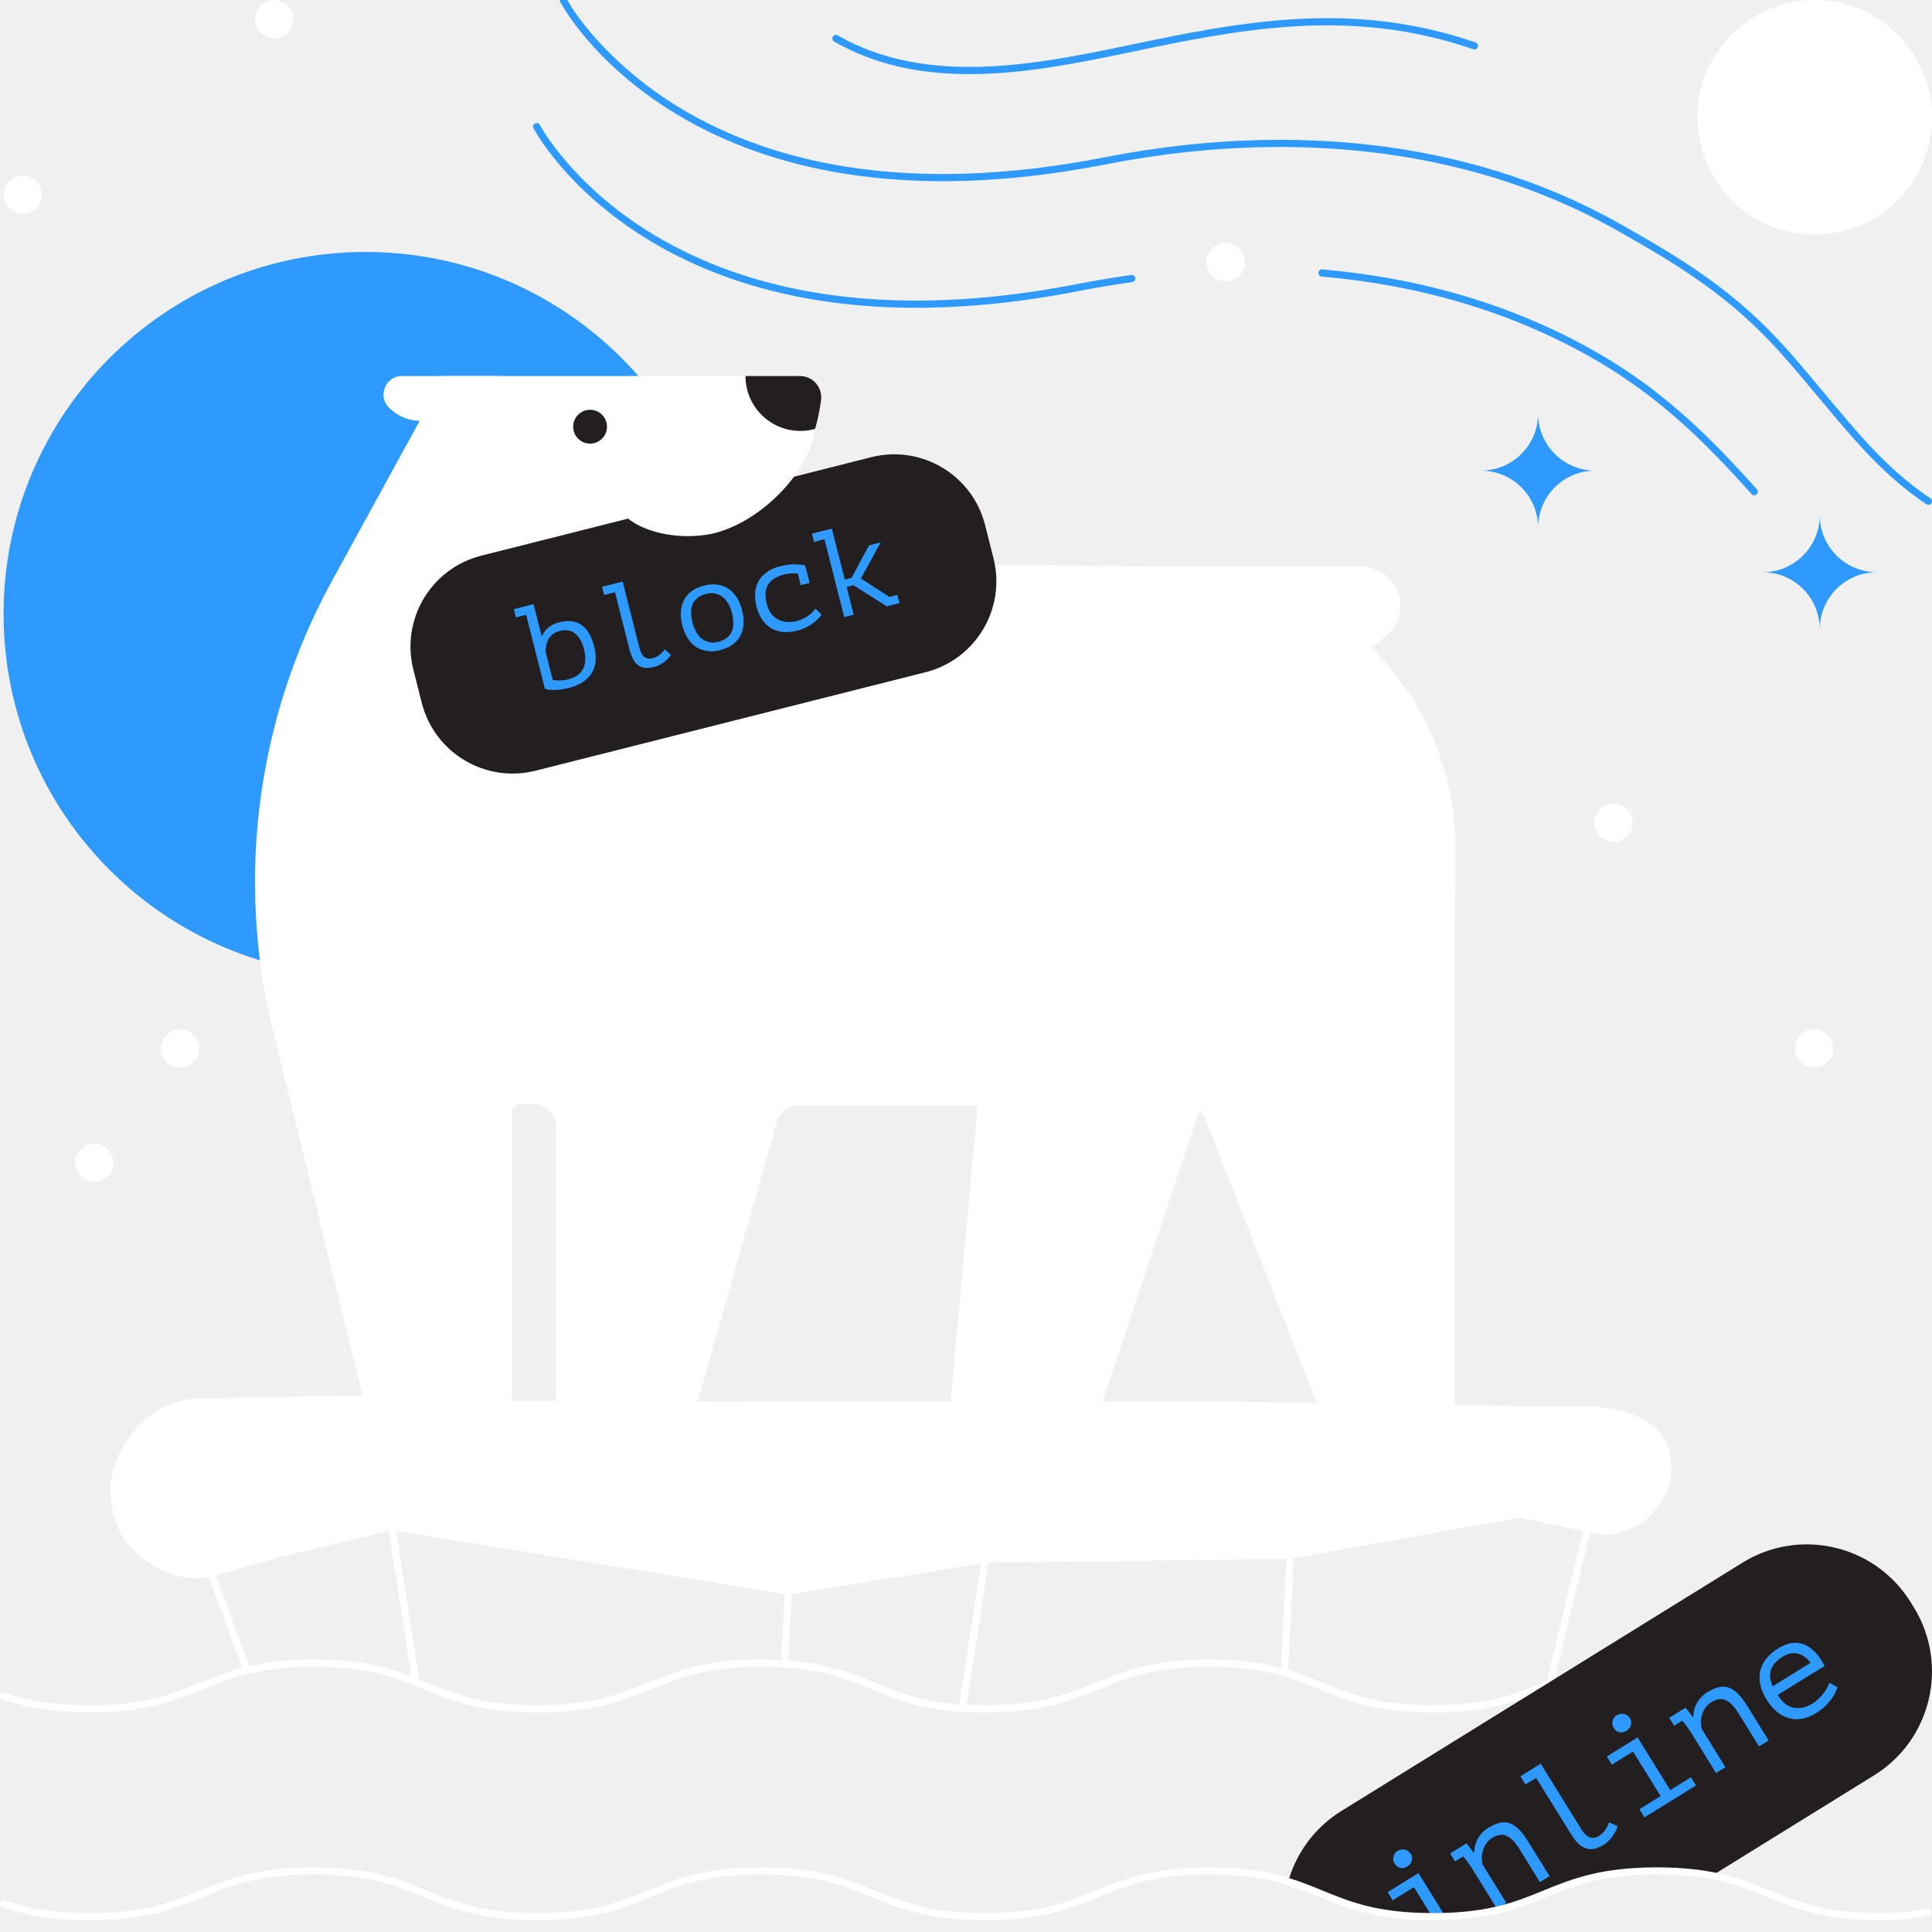
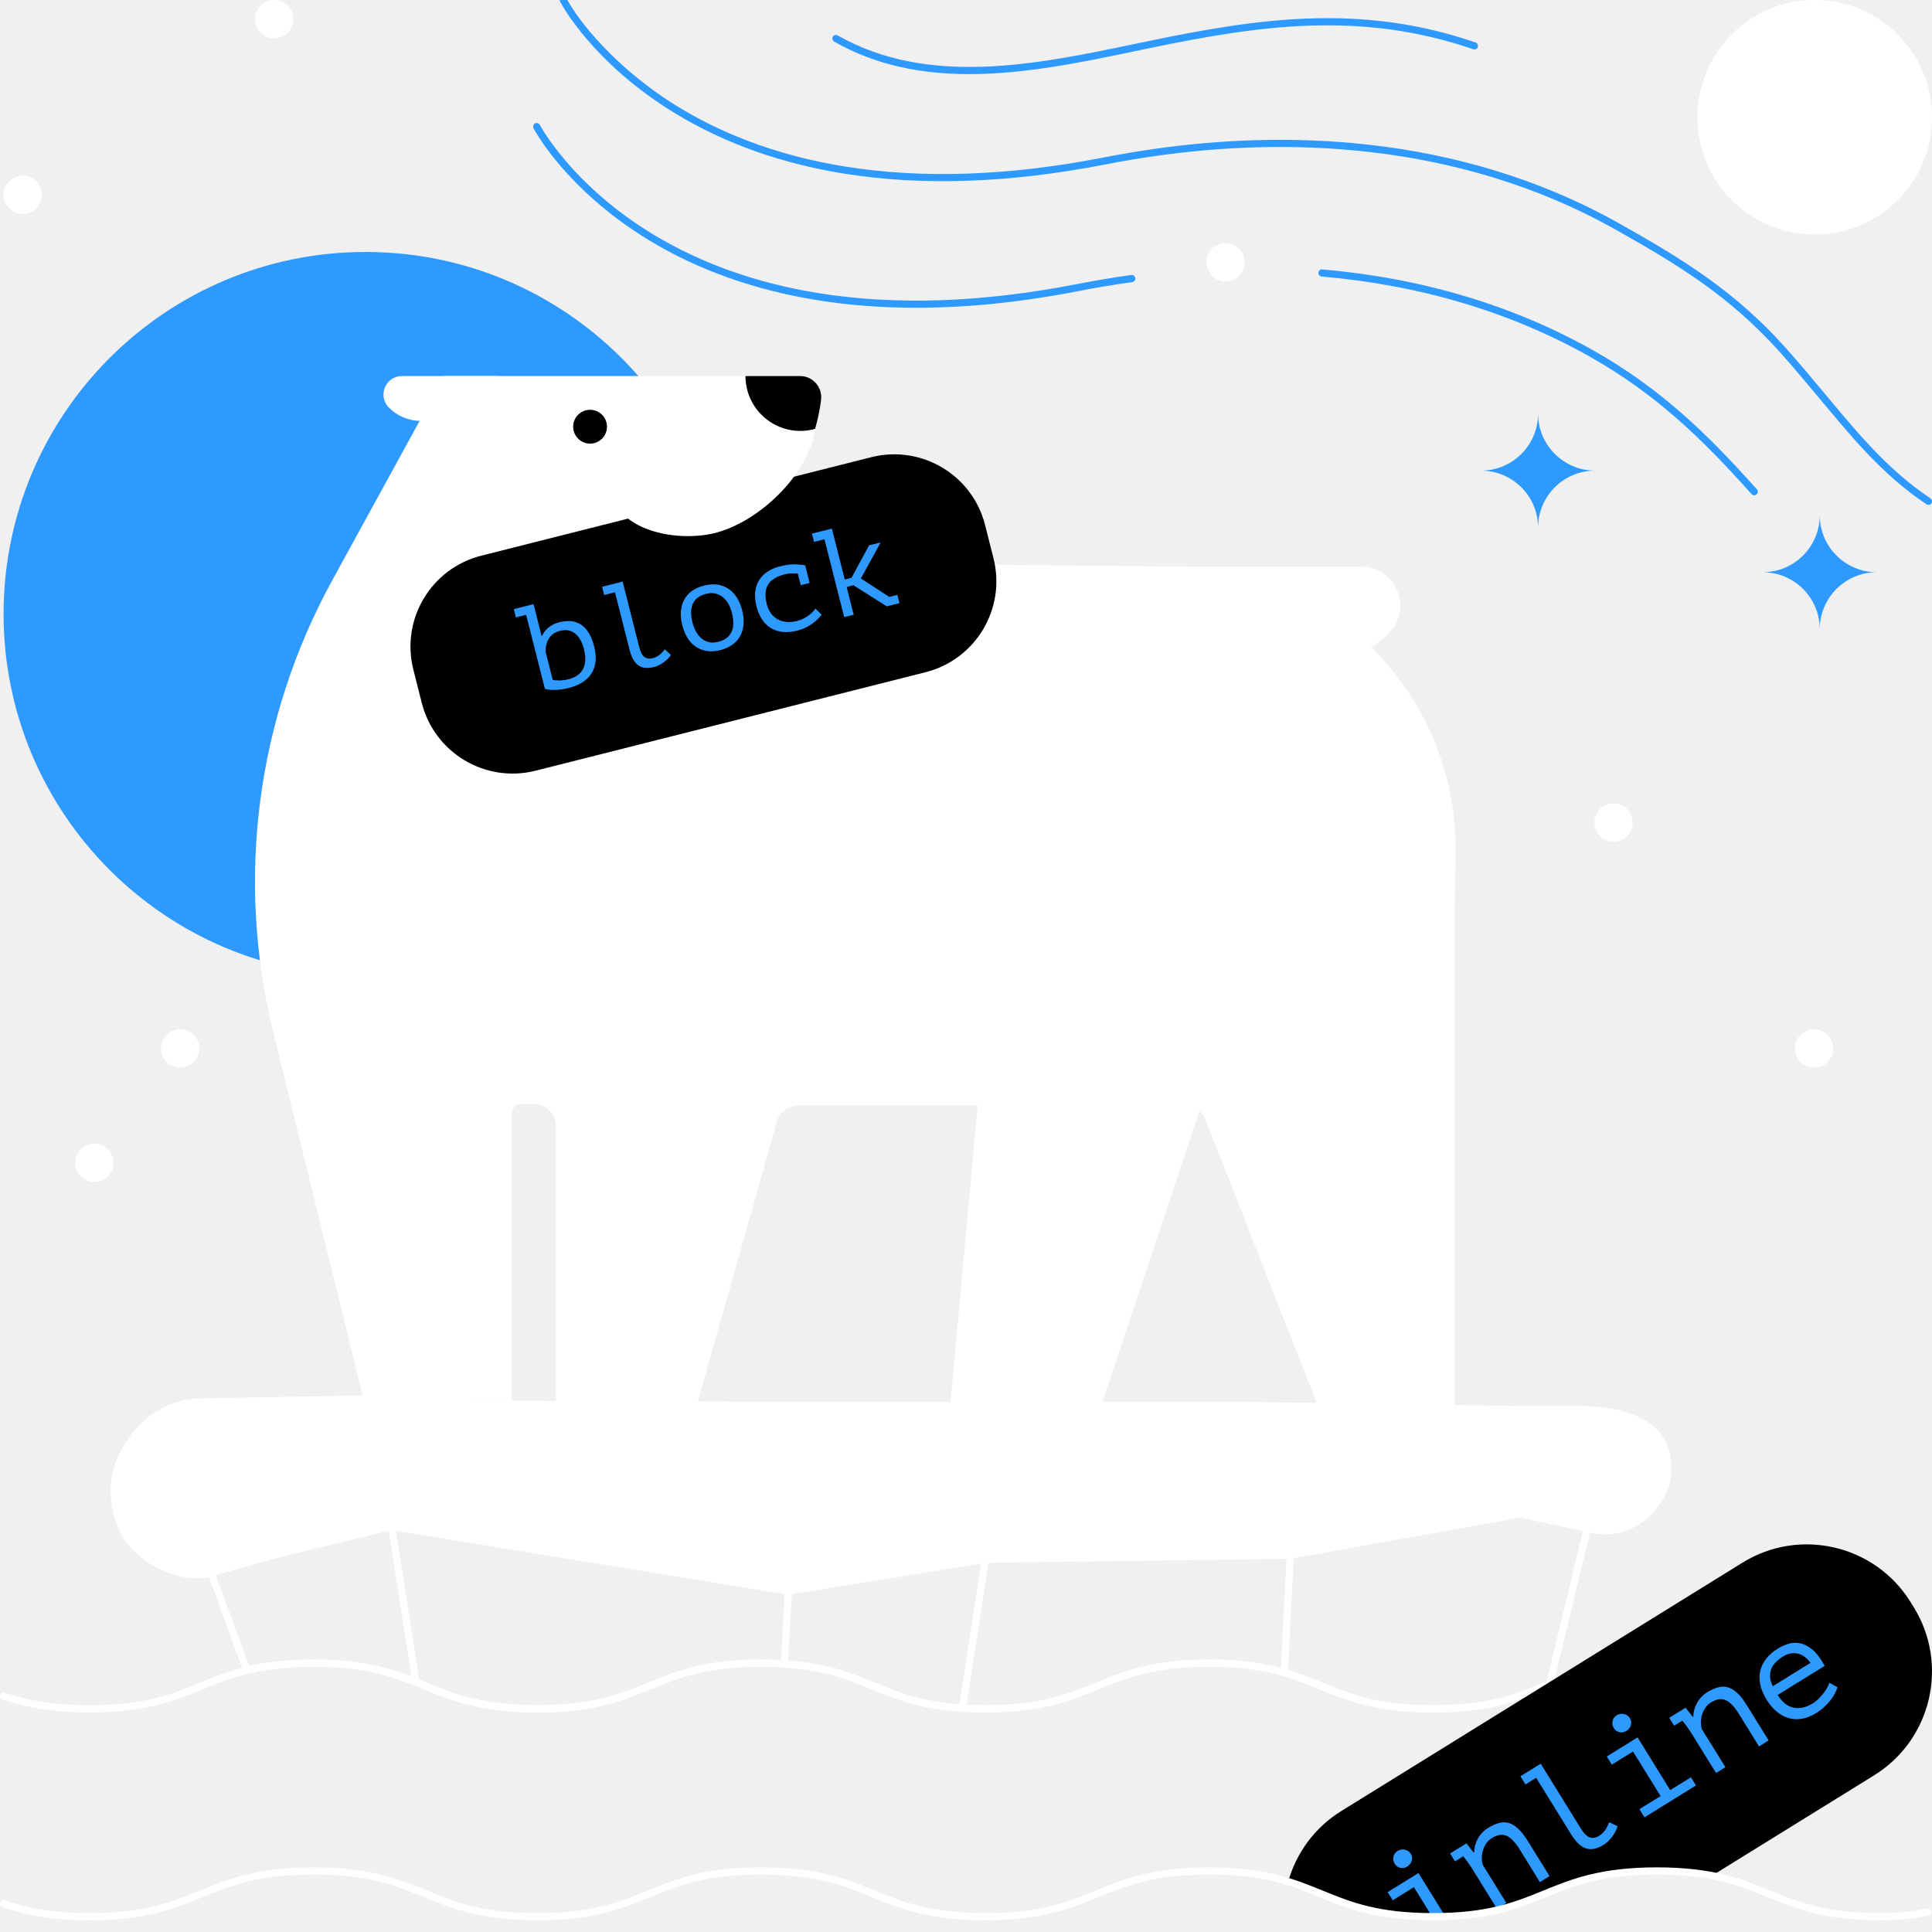
<svg xmlns="http://www.w3.org/2000/svg" viewBox="0 0 1080 1080" xml:space="preserve">
  <circle fill="#2E9AFF" cx="204.35" cy="343.199" r="202.348" />
  <path fill="#FFF" d="M801.04 957.262c-31.683 0-47.773-6.571-63.335-12.926-15.904-6.494-30.926-12.628-61.822-12.628-30.897 0-45.92 6.134-61.825 12.628-15.562 6.354-31.654 12.926-63.338 12.926-31.683 0-47.774-6.57-63.336-12.925-15.904-6.495-30.927-12.629-61.825-12.629s-45.921 6.134-61.825 12.629c-15.562 6.354-31.653 12.925-63.336 12.925s-47.775-6.57-63.337-12.925c-15.904-6.495-30.927-12.629-61.825-12.629-30.897 0-45.921 6.134-61.825 12.629-15.562 6.354-31.653 12.925-63.337 12.925-24.183 0-38.738-3.904-48.718-7.306-1.045-.355-1.604-1.492-1.247-2.538.355-1.045 1.491-1.6 2.538-1.248 9.687 3.302 23.831 7.092 47.427 7.092 30.898 0 45.921-6.134 61.825-12.628 15.562-6.354 31.654-12.926 63.337-12.926 31.684 0 47.775 6.571 63.337 12.926 15.904 6.494 30.928 12.628 61.825 12.628s45.92-6.134 61.824-12.628c15.562-6.354 31.653-12.926 63.337-12.926s47.775 6.571 63.337 12.926c15.904 6.494 30.927 12.628 61.824 12.628 30.898 0 45.921-6.134 61.826-12.629 15.562-6.354 31.654-12.925 63.337-12.925 31.682 0 47.772 6.57 63.334 12.925 15.904 6.495 30.926 12.629 61.823 12.629s45.921-6.134 61.825-12.628c15.562-6.354 31.653-12.926 63.337-12.926 1.104 0 2 .896 2 2s-.896 2-2 2c-30.897 0-45.921 6.134-61.825 12.629-15.561 6.354-31.653 12.925-63.337 12.925zM447.245 210.205c7.152 0 12.632 6.291 11.736 13.387-6.58 52.086-51.043 92.367-104.915 92.367-58.406 0-105.754-47.348-105.754-105.754h198.933z" />
  <path fill="#FFF" d="m248.312 210.205-62.674 114.38c-42.136 76.897-53.898 166.802-32.963 251.951l50.772 206.504h82.633V629.55c0-6.821-.859-12.351 5.963-12.351h6.389c6.821 0 12.351 5.53 12.351 12.351v155.093l79.072-.367 44.631-158.023c1.739-4.945 6.41-8.253 11.652-8.253h216.219c5.079 0 9.64 3.109 11.496 7.836l9.051 23.045 53.321 135.762 76.912 1.602V517.052l.495-40.923c1.053-87.082-68.777-158.484-155.862-159.368l-315.72-3.205" />
-   <path fill="#231F20" d="m517.398 375.77-218.006 55.055c-28.061 7.086-56.553-9.917-63.64-37.978l-4.692-18.58c-7.086-28.061 9.917-56.553 37.978-63.64l218.006-55.055c28.061-7.086 56.553 9.917 63.64 37.978l4.692 18.58c7.086 28.061-9.917 56.554-37.978 63.64z" />
+   <path fill="#000000" d="m517.398 375.77-218.006 55.055c-28.061 7.086-56.553-9.917-63.64-37.978l-4.692-18.58c-7.086-28.061 9.917-56.553 37.978-63.64l218.006-55.055c28.061-7.086 56.553 9.917 63.64 37.978l4.692 18.58c7.086 28.061-9.917 56.554-37.978 63.64z" />
  <path fill="#FFF" d="M760.949 316.76c19.262 0 29.082 23.205 15.613 36.974-9.6 9.813-22.989 15.903-37.801 15.903-29.203 0-91.467-23.674-91.467-52.877h113.655zM224.714 210.205c-9.133 0-13.789 11.003-7.403 17.531 4.552 4.653 10.9 7.541 17.923 7.541 13.847 0 43.369-11.225 43.369-25.072h-53.889z" />
-   <circle fill="#231F20" cx="329.853" cy="238.526" r="9.453" />
-   <path fill="#231F20" d="M447.245 210.205H416.73c0 16.945 13.737 30.682 30.682 30.682 2.848 0 5.601-.396 8.218-1.122 1.521-5.235 2.653-10.636 3.352-16.173.896-7.096-4.584-13.387-11.737-13.387z" />
+   <circle fill="#000000" cx="329.853" cy="238.526" r="9.453" />
+   <path fill="#000000" d="M447.245 210.205H416.73c0 16.945 13.737 30.682 30.682 30.682 2.848 0 5.601-.396 8.218-1.122 1.521-5.235 2.653-10.636 3.352-16.173.896-7.096-4.584-13.387-11.737-13.387z" />
  <g>
    <path fill="#FFF" d="M455.629 239.765c-3.29 26.043-33.961 55.058-60.585 59.144-17.41 2.672-35.399-1.623-44.663-9.618l105.248-49.526z" />
  </g>
  <g>
    <path fill="#2E9AFF" d="m287.242 340.516 11.007-2.788 4.479 17.681.345-.088c.809-1.814 2.049-3.374 3.72-4.676 1.672-1.302 3.608-2.232 5.81-2.789 10.09-2.557 16.611 1.99 19.562 13.64 1.498 5.917 1.018 10.859-1.443 14.825-2.461 3.967-6.694 6.711-12.703 8.232-2.844.721-5.482 1.097-7.914 1.127-2.434.031-4.27-.188-5.51-.654l-10.474-41.348-5.711 1.446-1.168-4.608zm25.84 12.123c-2.752.697-4.779 2.041-6.081 4.03-1.303 1.989-1.983 4.504-2.042 7.546l4.008 15.823c1.194.282 2.565.399 4.115.349 1.549-.052 3.125-.28 4.731-.688 1.833-.464 3.431-1.148 4.787-2.055 1.356-.903 2.421-2.051 3.19-3.443.771-1.39 1.221-3.028 1.354-4.918.132-1.889-.104-4.025-.708-6.41-.441-1.742-1.043-3.347-1.806-4.814-.762-1.465-1.692-2.683-2.791-3.648-1.1-.966-2.375-1.619-3.827-1.959-1.452-.34-3.097-.277-4.93.187zM336.568 328.021l11.49-2.911 9.271 36.602c.709 2.797 1.678 4.651 2.908 5.559 1.23.908 2.764 1.131 4.598.666 1.283-.325 2.453-.865 3.507-1.621 1.054-.754 2.151-1.862 3.295-3.323l3.436 3.155c-.574.83-1.234 1.606-1.98 2.333-.747.727-1.537 1.378-2.37 1.955-.833.576-1.688 1.073-2.561 1.49-.874.415-1.701.724-2.484.922-1.703.432-3.275.598-4.721.5s-2.738-.514-3.88-1.25-2.142-1.837-3.003-3.303c-.86-1.465-1.588-3.368-2.18-5.707l-8.104-31.992-6.054 1.534-1.168-4.609zM381.424 349.604c-1.405-5.549-1.074-10.308.997-14.273 2.07-3.965 5.788-6.628 11.154-7.987 2.89-.731 5.497-.891 7.823-.479 2.324.411 4.378 1.246 6.16 2.502 1.783 1.258 3.285 2.902 4.508 4.935 1.223 2.033 2.154 4.312 2.793 6.834.697 2.751.96 5.333.79 7.743-.171 2.411-.769 4.577-1.796 6.494-1.027 1.921-2.476 3.569-4.348 4.945-1.872 1.378-4.139 2.402-6.799 3.076-2.844.721-5.439.878-7.787.473s-4.413-1.237-6.195-2.494c-1.783-1.256-3.286-2.901-4.509-4.935s-2.151-4.31-2.791-6.834zm5.711-1.446c.406 1.605 1.006 3.16 1.803 4.667.795 1.509 1.789 2.793 2.983 3.856 1.194 1.065 2.587 1.81 4.179 2.236 1.593.428 3.394.385 5.406-.125 3.656-.926 6.125-2.759 7.401-5.499 1.275-2.738 1.357-6.31.242-10.713-.419-1.651-1.022-3.219-1.812-4.703s-1.792-2.754-3.009-3.812c-1.218-1.058-2.621-1.801-4.214-2.228-1.593-.426-3.394-.385-5.405.124-3.658.927-6.116 2.747-7.376 5.456-1.261 2.712-1.325 6.293-.198 10.741zM445.968 320.589c-1.148-.1-2.362-.121-3.642-.066-1.279.057-2.515.234-3.707.536-4.495 1.139-7.575 3.044-9.241 5.718-1.665 2.674-1.915 6.31-.751 10.907.513 2.024 1.291 3.748 2.336 5.172 1.043 1.425 2.301 2.537 3.773 3.337 1.472.804 3.119 1.291 4.946 1.464 1.825.175 3.746.005 5.765-.507 2.156-.546 4.159-1.45 6.012-2.713 1.852-1.264 3.312-2.677 4.381-4.239l3.419 3.381c-.504.713-1.16 1.49-1.973 2.33-.812.841-1.782 1.684-2.909 2.53-1.129.848-2.42 1.626-3.875 2.336s-3.076 1.292-4.865 1.745c-2.982.755-5.715.996-8.2.723-2.484-.272-4.685-1.01-6.6-2.208-1.914-1.199-3.543-2.811-4.886-4.839-1.344-2.026-2.357-4.393-3.043-7.1-.732-2.89-.981-5.56-.748-8.011.233-2.449.915-4.624 2.046-6.521 1.13-1.897 2.67-3.521 4.623-4.869 1.952-1.348 4.259-2.36 6.919-3.034 3.394-.859 6.233-1.26 8.517-1.205 2.283.057 4.252.266 5.905.627l-.016.224 2.422 9.563-4.953 1.255-1.655-6.536zM453.867 298.307l11.146-2.823 7.215 28.481 3.784-.958 9.823-18.155 6.467-1.638-11.074 20.156 15.938 10.312 4.472-1.133 1.168 4.609-7.087 1.795-18.661-11.818-3.783.958 3.938 15.548-5.298 1.342-11.031-43.55-5.848 1.481-1.169-4.607z" />
  </g>
  <g>
    <path fill="#FFF" d="m612.088 796.041 59.321-178.161-116.315-93.807-24.845 271.961z" />
  </g>
  <g>
    <path fill="#2E9AFF" d="m232.525 940.344-13.569-87.034" />
    <path fill="#FFF" d="M232.522 942.345c-.968 0-1.819-.705-1.974-1.692l-13.568-87.035c-.17-1.091.577-2.113 1.669-2.284 1.08-.166 2.113.577 2.284 1.669l13.568 87.035c.17 1.091-.577 2.113-1.669 2.284-.103.015-.208.023-.31.023z" />
    <path fill="#2E9AFF" d="m438.479 930.108 2.239-40.666" />
    <path fill="#FFF" d="M438.481 932.108c-.037 0-.074-.001-.112-.003-1.103-.061-1.947-1.004-1.887-2.107l2.239-40.667c.061-1.104.977-1.947 2.107-1.887 1.103.061 1.947 1.004 1.887 2.107l-2.239 40.667c-.059 1.066-.942 1.89-1.995 1.89z" />
    <path fill="#2E9AFF" d="m550.846 871.603-12.931 83.659" />
    <path fill="#FFF" d="M537.918 957.262c-.103 0-.205-.008-.309-.023-1.092-.169-1.84-1.19-1.671-2.282l12.931-83.658c.169-1.093 1.201-1.833 2.282-1.671 1.092.169 1.84 1.19 1.671 2.282l-12.931 83.658c-.152.987-1.004 1.694-1.973 1.694z" />
    <g>
      <path fill="#2E9AFF" d="m721.26 869.34-3.345 65.664" />
      <path fill="#FFF" d="M717.916 937.004c-.034 0-.069-.001-.104-.003-1.104-.056-1.952-.996-1.896-2.099l3.347-65.663c.056-1.104.997-1.949 2.099-1.896 1.104.056 1.952.996 1.896 2.099l-3.347 65.663c-.053 1.069-.937 1.899-1.995 1.899z" />
    </g>
    <g>
      <path fill="#FFF" d="M892.035 857.317c12.859 1.95 25.218-3.221 33.341-13.271 4.209-5.207 8.402-12.155 8.751-19.04.729-14.397-2.41-24.189-15.24-31.41-10.946-6.161-24.071-7.612-36.426-7.612h-30.615l-158.306-2.366H425.021l-155.66-.67c-1.346.061-2.695.061-4.041 0l-63.73-2.878s-87.472 1.577-87.474 1.576c-22.847-.377-39.741 13.788-48.737 33.791-5.784 12.861-4.198 31.247 2.942 43.264 9.369 15.77 31.903 26.819 49.149 22.662l92.714-25.94c5.79-1.396 11.801-1.621 17.68-.663l205.681 33.512c4.752.774 9.597.776 14.35.007l99.693-16.148c2.17-.351 4.362-.542 6.56-.572l162.585-2.159c3.011-.04 6.011-.384 8.953-1.026l111.8-21.815c5.341-1.166 14.777 2.355 14.777 2.355l39.772 8.403z" />
    </g>
  </g>
  <g>
    <path fill="#FFF" d="M801.04 957.262c-31.683 0-47.773-6.571-63.335-12.926-15.904-6.494-30.926-12.628-61.822-12.628-30.897 0-45.92 6.134-61.825 12.628-15.562 6.354-31.654 12.926-63.338 12.926-31.683 0-47.774-6.57-63.336-12.925-15.904-6.495-30.927-12.629-61.825-12.629s-45.921 6.134-61.825 12.629c-15.562 6.354-31.653 12.925-63.336 12.925s-47.775-6.571-63.337-12.925c-15.904-6.495-30.928-12.629-61.825-12.629-13.896 0-25.912 1.291-36.732 3.948-.984.244-2.003-.296-2.354-1.253l-20.558-55.943c-.197-.535-.156-1.129.113-1.633.27-.503.74-.867 1.295-1.001l101.487-24.461c.26-.062.528-.072.79-.029l221.441 36.079 109.808-17.786c.097-.016.194-.023.293-.025l170.251-2.261 141.352-25.33c.34-.06.693-.031 1.021.084l24.925 8.851c.966.343 1.516 1.359 1.275 2.355l-21.433 88.575c-.152.626-.596 1.141-1.192 1.383l-2.643 1.076c-15.56 6.354-31.653 12.925-63.335 12.925zm-125.157-29.554c31.682 0 47.772 6.57 63.334 12.925 15.904 6.495 30.926 12.629 61.823 12.629 30.896 0 45.92-6.134 61.824-12.628l1.699-.692 20.768-85.828-22.726-8.069-140.992 25.266c-.107.02-.217.029-.326.031l-170.267 2.261-109.983 17.814c-.212.033-.429.034-.641-.001L219.032 855.35l-98.912 23.84 19.171 52.169c10.679-2.455 22.459-3.649 35.944-3.649 31.684 0 47.775 6.57 63.337 12.925 15.904 6.495 30.927 12.629 61.825 12.629 30.897 0 45.92-6.134 61.824-12.628 15.562-6.354 31.653-12.926 63.337-12.926s47.775 6.571 63.337 12.926c15.904 6.494 30.927 12.628 61.824 12.628 30.898 0 45.921-6.134 61.826-12.629 15.563-6.357 31.655-12.927 63.338-12.927z" />
  </g>
  <g>
    <path fill="#2E9AFF" d="m746.251 1058.643 20.894-39.981 230.4-119.041 63.247 18.696-10.729 50.115-131.172 77.5s-20.937-3.262-66.012 16.2c0 0-55.24 24.384-106.628-3.489z" />
-     <path fill="#231F20" d="m990.994 942.606 21.095-13.06c-2.08-2.855-4.481-4.584-7.202-5.191-2.721-.606-5.459-.055-8.218 1.652-1.493.924-2.808 1.958-3.945 3.1-1.137 1.145-1.984 2.405-2.538 3.785-.554 1.377-.787 2.872-.698 4.479.089 1.609.59 3.354 1.506 5.235z" />
-     <path fill="#231F20" d="M741.13 1060.537c11.042 1.969 19.303 5.073 27.269 8.298 8.426 1.592 18.316 2.586 30.64 2.586.521 0 1.026-.006 1.539-.01l-10.198-16.473-11.841 7.33-2.823-4.56 17.217-10.658 14.972 24.186c4.936-.21 9.444-.594 13.607-1.12l1.23-.761.343.553c39.894-5.486 47.786-24.041 101.116-24.041 13.18 0 23.578 1.136 32.375 2.926l91.062-56.373c32.076-19.857 41.982-61.958 22.125-94.034l-1.68-2.713c-19.857-32.077-61.958-41.982-94.034-22.125l-224.192 138.789c-15.288 9.464-25.517 23.987-29.908 40.064 7.639 2.475 14.263 5.366 21.181 8.136zm242.866-126.496c.571-2.424 1.676-4.692 3.317-6.807 1.641-2.113 3.776-3.985 6.407-5.615 1.906-1.18 3.943-2.095 6.112-2.749 2.169-.651 4.397-.729 6.682-.229 2.286.5 4.565 1.724 6.838 3.673 2.274 1.95 4.492 4.924 6.652 8.919l-26.268 16.261c2.527 4.083 5.514 6.456 8.958 7.115 3.445.66 6.998-.145 10.664-2.413 1.221-.757 2.34-1.652 3.357-2.69 1.018-1.038 1.942-2.096 2.776-3.176.833-1.081 1.513-2.129 2.042-3.148.528-1.017.891-1.869 1.092-2.558l4.505 2.577c-.367 1.231-.91 2.509-1.628 3.831-.718 1.325-1.594 2.62-2.63 3.888-1.035 1.268-2.189 2.468-3.463 3.604-1.275 1.133-2.638 2.15-4.089 3.049-2.723 1.685-5.388 2.754-7.993 3.206-2.607.454-5.098.333-7.473-.363-2.376-.695-4.601-1.906-6.674-3.635-2.074-1.728-3.954-3.953-5.638-6.675-1.77-2.859-2.946-5.645-3.528-8.359-.582-2.711-.588-5.282-.018-7.706zm-41.759 20.581 4.024 5.132.34-.21c-.024-1.051.107-2.184.393-3.396.285-1.213.736-2.433 1.356-3.663.618-1.23 1.428-2.406 2.428-3.528 1-1.121 2.182-2.103 3.542-2.946 2.086-1.291 4.076-2.209 5.968-2.752 1.89-.543 3.728-.567 5.511-.071 1.781.497 3.555 1.564 5.322 3.2 1.766 1.636 3.59 3.975 5.471 7.014l12.091 19.531-5.376 3.328-11.432-18.468c-2.326-3.757-4.687-6.208-7.086-7.354-2.397-1.145-5.201-.724-8.41 1.263-1.176.728-2.169 1.672-2.983 2.833-.814 1.16-1.435 2.406-1.862 3.735-.427 1.329-.665 2.712-.713 4.151-.047 1.439.121 2.821.506 4.147l13.198 21.319-5.24 3.244-13.693-22.117c-.252-.408-.594-.934-1.023-1.579-.43-.642-.886-1.301-1.365-1.978-.481-.674-.966-1.331-1.456-1.969-.49-.639-.934-1.179-1.334-1.623l-4.559 2.822-2.737-4.423 9.119-5.642zm-40.81 7.52c.268-1.39 1.038-2.479 2.309-3.265 1.316-.813 2.69-1.053 4.123-.716 1.433.337 2.527 1.118 3.286 2.343.73 1.18.906 2.452.526 3.816-.378 1.364-1.227 2.455-2.542 3.268-1.271.787-2.567 1.024-3.89.713-1.322-.311-2.347-1.056-3.078-2.236-.759-1.225-1.003-2.533-.734-3.923zm13.997 9.078 18.241 29.466 11.569-7.161 2.823 4.56-28.786 17.82-2.823-4.559 11.84-7.331-15.418-24.907-11.841 7.33-2.823-4.559 17.218-10.659zm-54.155 14.699 22.413 36.204c1.713 2.768 3.385 4.431 5.018 4.988 1.632.56 3.355.277 5.171-.847 1.269-.786 2.343-1.763 3.218-2.933.877-1.17 1.681-2.734 2.413-4.695l4.766 2.226c-.334 1.087-.779 2.146-1.336 3.181-.555 1.036-1.185 2.003-1.883 2.907-.7.904-1.449 1.728-2.247 2.474-.798.744-1.583 1.357-2.358 1.836-1.684 1.043-3.319 1.756-4.905 2.143-1.588.386-3.12.378-4.596-.027-1.478-.402-2.928-1.246-4.353-2.529-1.423-1.284-2.852-3.082-4.284-5.396l-19.589-31.644-5.99 3.707-2.822-4.56 11.364-7.035zm-41.523 44.532 4.025 5.132.341-.21c-.024-1.051.107-2.184.392-3.396.284-1.212.736-2.433 1.356-3.663.618-1.23 1.428-2.406 2.428-3.528 1-1.121 2.181-2.103 3.542-2.946 2.086-1.291 4.076-2.209 5.968-2.752 1.89-.543 3.727-.567 5.51-.071 1.782.498 3.556 1.564 5.323 3.201 1.766 1.637 3.591 3.974 5.472 7.013l12.091 19.531-5.376 3.328-11.432-18.467c-2.326-3.756-4.688-6.208-7.086-7.354-2.397-1.145-5.2-.724-8.41 1.263-1.176.728-2.169 1.672-2.984 2.833-.812 1.161-1.434 2.407-1.861 3.736-.427 1.329-.665 2.713-.714 4.151-.047 1.438.122 2.82.507 4.147l13.198 21.319-5.241 3.244-13.691-22.116c-.253-.409-.594-.934-1.025-1.579-.429-.642-.885-1.302-1.366-1.978-.48-.674-.965-1.331-1.455-1.969-.489-.639-.933-1.179-1.333-1.624l-4.559 2.823-2.737-4.423 9.117-5.645zm-40.809 7.519c.268-1.39 1.038-2.478 2.308-3.264 1.315-.815 2.69-1.053 4.122-.717 1.433.338 2.527 1.119 3.285 2.344.731 1.18.906 2.452.527 3.814-.378 1.365-1.227 2.456-2.542 3.269-1.271.787-2.566 1.023-3.889.712-1.322-.309-2.347-1.055-3.079-2.235-.756-1.224-1.001-2.531-.732-3.923z" />
+     <path fill="#000000" d="m990.994 942.606 21.095-13.06c-2.08-2.855-4.481-4.584-7.202-5.191-2.721-.606-5.459-.055-8.218 1.652-1.493.924-2.808 1.958-3.945 3.1-1.137 1.145-1.984 2.405-2.538 3.785-.554 1.377-.787 2.872-.698 4.479.089 1.609.59 3.354 1.506 5.235z" />
+     <path fill="#000000" d="M741.13 1060.537c11.042 1.969 19.303 5.073 27.269 8.298 8.426 1.592 18.316 2.586 30.64 2.586.521 0 1.026-.006 1.539-.01l-10.198-16.473-11.841 7.33-2.823-4.56 17.217-10.658 14.972 24.186c4.936-.21 9.444-.594 13.607-1.12l1.23-.761.343.553c39.894-5.486 47.786-24.041 101.116-24.041 13.18 0 23.578 1.136 32.375 2.926l91.062-56.373c32.076-19.857 41.982-61.958 22.125-94.034l-1.68-2.713c-19.857-32.077-61.958-41.982-94.034-22.125l-224.192 138.789c-15.288 9.464-25.517 23.987-29.908 40.064 7.639 2.475 14.263 5.366 21.181 8.136zm242.866-126.496c.571-2.424 1.676-4.692 3.317-6.807 1.641-2.113 3.776-3.985 6.407-5.615 1.906-1.18 3.943-2.095 6.112-2.749 2.169-.651 4.397-.729 6.682-.229 2.286.5 4.565 1.724 6.838 3.673 2.274 1.95 4.492 4.924 6.652 8.919l-26.268 16.261c2.527 4.083 5.514 6.456 8.958 7.115 3.445.66 6.998-.145 10.664-2.413 1.221-.757 2.34-1.652 3.357-2.69 1.018-1.038 1.942-2.096 2.776-3.176.833-1.081 1.513-2.129 2.042-3.148.528-1.017.891-1.869 1.092-2.558l4.505 2.577c-.367 1.231-.91 2.509-1.628 3.831-.718 1.325-1.594 2.62-2.63 3.888-1.035 1.268-2.189 2.468-3.463 3.604-1.275 1.133-2.638 2.15-4.089 3.049-2.723 1.685-5.388 2.754-7.993 3.206-2.607.454-5.098.333-7.473-.363-2.376-.695-4.601-1.906-6.674-3.635-2.074-1.728-3.954-3.953-5.638-6.675-1.77-2.859-2.946-5.645-3.528-8.359-.582-2.711-.588-5.282-.018-7.706zm-41.759 20.581 4.024 5.132.34-.21c-.024-1.051.107-2.184.393-3.396.285-1.213.736-2.433 1.356-3.663.618-1.23 1.428-2.406 2.428-3.528 1-1.121 2.182-2.103 3.542-2.946 2.086-1.291 4.076-2.209 5.968-2.752 1.89-.543 3.728-.567 5.511-.071 1.781.497 3.555 1.564 5.322 3.2 1.766 1.636 3.59 3.975 5.471 7.014l12.091 19.531-5.376 3.328-11.432-18.468c-2.326-3.757-4.687-6.208-7.086-7.354-2.397-1.145-5.201-.724-8.41 1.263-1.176.728-2.169 1.672-2.983 2.833-.814 1.16-1.435 2.406-1.862 3.735-.427 1.329-.665 2.712-.713 4.151-.047 1.439.121 2.821.506 4.147l13.198 21.319-5.24 3.244-13.693-22.117c-.252-.408-.594-.934-1.023-1.579-.43-.642-.886-1.301-1.365-1.978-.481-.674-.966-1.331-1.456-1.969-.49-.639-.934-1.179-1.334-1.623l-4.559 2.822-2.737-4.423 9.119-5.642zm-40.81 7.52c.268-1.39 1.038-2.479 2.309-3.265 1.316-.813 2.69-1.053 4.123-.716 1.433.337 2.527 1.118 3.286 2.343.73 1.18.906 2.452.526 3.816-.378 1.364-1.227 2.455-2.542 3.268-1.271.787-2.567 1.024-3.89.713-1.322-.311-2.347-1.056-3.078-2.236-.759-1.225-1.003-2.533-.734-3.923zm13.997 9.078 18.241 29.466 11.569-7.161 2.823 4.56-28.786 17.82-2.823-4.559 11.84-7.331-15.418-24.907-11.841 7.33-2.823-4.559 17.218-10.659zm-54.155 14.699 22.413 36.204c1.713 2.768 3.385 4.431 5.018 4.988 1.632.56 3.355.277 5.171-.847 1.269-.786 2.343-1.763 3.218-2.933.877-1.17 1.681-2.734 2.413-4.695l4.766 2.226c-.334 1.087-.779 2.146-1.336 3.181-.555 1.036-1.185 2.003-1.883 2.907-.7.904-1.449 1.728-2.247 2.474-.798.744-1.583 1.357-2.358 1.836-1.684 1.043-3.319 1.756-4.905 2.143-1.588.386-3.12.378-4.596-.027-1.478-.402-2.928-1.246-4.353-2.529-1.423-1.284-2.852-3.082-4.284-5.396l-19.589-31.644-5.99 3.707-2.822-4.56 11.364-7.035zm-41.523 44.532 4.025 5.132.341-.21c-.024-1.051.107-2.184.392-3.396.284-1.212.736-2.433 1.356-3.663.618-1.23 1.428-2.406 2.428-3.528 1-1.121 2.181-2.103 3.542-2.946 2.086-1.291 4.076-2.209 5.968-2.752 1.89-.543 3.727-.567 5.51-.071 1.782.498 3.556 1.564 5.323 3.201 1.766 1.637 3.591 3.974 5.472 7.013l12.091 19.531-5.376 3.328-11.432-18.467c-2.326-3.756-4.688-6.208-7.086-7.354-2.397-1.145-5.2-.724-8.41 1.263-1.176.728-2.169 1.672-2.984 2.833-.812 1.161-1.434 2.407-1.861 3.736-.427 1.329-.665 2.713-.714 4.151-.047 1.438.122 2.82.507 4.147l13.198 21.319-5.241 3.244-13.691-22.116c-.253-.409-.594-.934-1.025-1.579-.429-.642-.885-1.302-1.366-1.978-.48-.674-.965-1.331-1.455-1.969-.489-.639-.933-1.179-1.333-1.624l-4.559 2.823-2.737-4.423 9.117-5.645zm-40.809 7.519c.268-1.39 1.038-2.478 2.308-3.264 1.315-.815 2.69-1.053 4.122-.717 1.433.338 2.527 1.119 3.285 2.344.731 1.18.906 2.452.527 3.814-.378 1.365-1.227 2.456-2.542 3.269-1.271.787-2.566 1.023-3.889.712-1.322-.309-2.347-1.055-3.079-2.235-.756-1.224-1.001-2.531-.732-3.923z" />
  </g>
  <g>
    <path fill="#FFF" d="M1051.363 1073.421c-31.683 0-47.774-6.571-63.336-12.926-15.904-6.494-30.927-12.629-61.825-12.629-30.897 0-45.92 6.135-61.825 12.629-15.562 6.354-31.653 12.926-63.337 12.926-31.683 0-47.773-6.571-63.335-12.926-15.904-6.494-30.926-12.629-61.822-12.629-30.897 0-45.92 6.135-61.825 12.629-15.562 6.354-31.654 12.926-63.338 12.926-31.683 0-47.774-6.571-63.336-12.926-15.904-6.494-30.927-12.629-61.825-12.629s-45.921 6.135-61.825 12.629c-15.562 6.354-31.653 12.926-63.336 12.926s-47.775-6.571-63.337-12.926c-15.904-6.494-30.928-12.629-61.825-12.629-30.898 0-45.921 6.135-61.825 12.629-15.562 6.354-31.653 12.926-63.337 12.926-24.186 0-38.74-3.904-48.719-7.307-1.045-.356-1.604-1.492-1.247-2.538.355-1.045 1.492-1.606 2.538-1.247 9.686 3.302 23.829 7.092 47.428 7.092 30.898 0 45.92-6.135 61.825-12.629 15.562-6.354 31.653-12.926 63.337-12.926s47.775 6.571 63.337 12.926c15.905 6.494 30.927 12.629 61.825 12.629 30.897 0 45.92-6.135 61.824-12.629 15.562-6.354 31.653-12.926 63.337-12.926s47.775 6.571 63.337 12.926c15.904 6.494 30.927 12.629 61.824 12.629 30.898 0 45.921-6.135 61.826-12.629 15.562-6.354 31.654-12.926 63.337-12.926 31.682 0 47.772 6.571 63.334 12.926 15.904 6.494 30.926 12.629 61.823 12.629s45.921-6.135 61.825-12.629c15.562-6.354 31.654-12.926 63.337-12.926 31.684 0 47.775 6.571 63.337 12.926 15.904 6.494 30.927 12.629 61.824 12.629 11.108 0 16.86-.806 25.813-2.462 1.093-.203 2.129.518 2.331 1.603.201 1.087-.517 2.13-1.603 2.331-9.196 1.701-15.186 2.528-26.541 2.528z" />
  </g>
  <g>
    <path fill="#2E9AFF" d="M512.145 172.044c-19.301 0-37.797-1.42-55.405-4.262-34.931-5.638-66.454-16.855-93.692-33.34-24.267-14.686-40.571-30.923-49.976-41.959-10.232-12.007-14.657-20.446-14.841-20.8-.509-.979-.126-2.186.854-2.695.979-.506 2.187-.128 2.696.853.175.334 17.944 33.782 63.563 61.316 26.796 16.173 57.824 27.177 92.225 32.707 43.062 6.922 91.565 5.24 144.159-5.002 10.34-2.013 20.652-3.739 30.65-5.132 1.077-.158 2.105.609 2.257 1.704.152 1.095-.61 2.104-1.704 2.257-9.929 1.384-20.17 3.098-30.439 5.097-31.666 6.167-61.88 9.256-90.347 9.256zM980.622 276.877c-.551 0-1.099-.226-1.494-.669-27.846-31.236-53.896-56.268-90.523-76.898-44.19-24.89-94.593-39.937-149.808-44.725-1.101-.095-1.915-1.064-1.819-2.165.095-1.101 1.067-1.933 2.165-1.819 55.787 4.837 106.734 20.053 151.425 45.225 37.109 20.901 63.436 46.187 91.547 77.721.734.824.662 2.089-.162 2.824-.383.339-.857.506-1.331.506z" />
    <path fill="#2E9AFF" d="M1078 282.232c-.383 0-.77-.109-1.111-.339-25.635-17.173-42.913-39-62.265-62.108-6.121-7.309-12.449-14.866-18.976-22.187-28.422-31.882-57.332-49.428-92.173-69.052C812.62 77.372 714.29 77.671 647.803 86.93c-9.933 1.383-20.174 3.098-30.439 5.097-53.135 10.349-102.173 12.028-145.752 4.993-34.932-5.638-66.454-16.855-93.693-33.34-46.48-28.129-64.09-61.357-64.816-62.759-.509-.979-.126-2.186.854-2.695.979-.507 2.187-.127 2.696.853 6.024 11.574 27.062 39.285 63.564 61.316 26.796 16.173 57.824 27.177 92.224 32.707 43.062 6.924 91.564 5.24 144.16-5.001 10.335-2.013 20.647-3.74 30.651-5.132 67.098-9.349 166.358-9.63 258.188 42.094 35.169 19.809 64.363 37.532 93.196 69.874 6.566 7.366 12.916 14.948 19.056 22.28 19.163 22.884 36.264 44.498 61.425 61.354.918.614 1.163 1.856.548 2.774-.388.576-1.02.887-1.665.887z" />
    <path fill="#2E9AFF" d="M541.851 41.435c-26.166.001-51.891-4.665-75.565-18.176-.959-.548-1.293-1.77-.746-2.729.548-.959 1.768-1.295 2.729-.746 50.608 28.883 111.659 16.135 165.521 4.887 3.054-.638 6.09-1.271 9.105-1.895 59.076-12.2 117.444-21.308 181.951.973 1.044.36 1.598 1.5 1.237 2.544-.36 1.043-1.501 1.594-2.544 1.237-63.547-21.948-121.326-12.92-179.836-.835-3.012.622-6.045 1.255-9.097 1.893-29.683 6.198-61.531 12.846-92.755 12.847z" />
  </g>
  <g>
    <path fill="#FFF" d="M63.447 649.967c0 5.916-4.795 10.711-10.711 10.711-5.915 0-10.713-4.795-10.713-10.711s4.798-10.709 10.713-10.709c5.916 0 10.711 4.793 10.711 10.709zM111.406 586.074c0 5.916-4.795 10.711-10.711 10.711-5.915 0-10.713-4.795-10.713-10.711s4.798-10.709 10.713-10.709c5.916 0 10.711 4.793 10.711 10.709zM163.969 10.709c0 5.916-4.795 10.711-10.711 10.711-5.915 0-10.713-4.795-10.713-10.711S147.342 0 153.257 0c5.916 0 10.712 4.793 10.712 10.709zM1024.801 586.074c0 5.916-4.795 10.711-10.711 10.711-5.915 0-10.713-4.795-10.713-10.711s4.798-10.709 10.713-10.709c5.915 0 10.711 4.793 10.711 10.709zM912.688 459.853c0 5.916-4.795 10.711-10.711 10.711-5.915 0-10.713-4.795-10.713-10.711s4.798-10.709 10.713-10.709c5.916 0 10.711 4.793 10.711 10.709zM695.833 146.592c0 5.916-4.795 10.711-10.711 10.711-5.915 0-10.713-4.795-10.713-10.711s4.798-10.709 10.713-10.709c5.915-.001 10.711 4.793 10.711 10.709zM23.426 108.927c0 5.916-4.795 10.711-10.711 10.711-5.915 0-10.713-4.795-10.713-10.711S6.8 98.218 12.715 98.218c5.916 0 10.711 4.793 10.711 10.709z" />
    <ellipse fill="#FFF" cx="1014.431" cy="65.562" rx="65.569" ry="65.562" />
    <path fill="#2E9AFF" d="M1017.256 351.774c0-17.616 14.281-31.896 31.898-31.896-17.617 0-31.898-14.28-31.898-31.896 0 17.615-14.281 31.896-31.899 31.896 17.618.001 31.899 14.28 31.899 31.896zM859.796 294.978c0-17.616 14.281-31.896 31.898-31.896-17.617 0-31.898-14.28-31.898-31.896 0 17.615-14.281 31.896-31.899 31.896 17.618 0 31.899 14.279 31.899 31.896z" />
  </g>
</svg>
